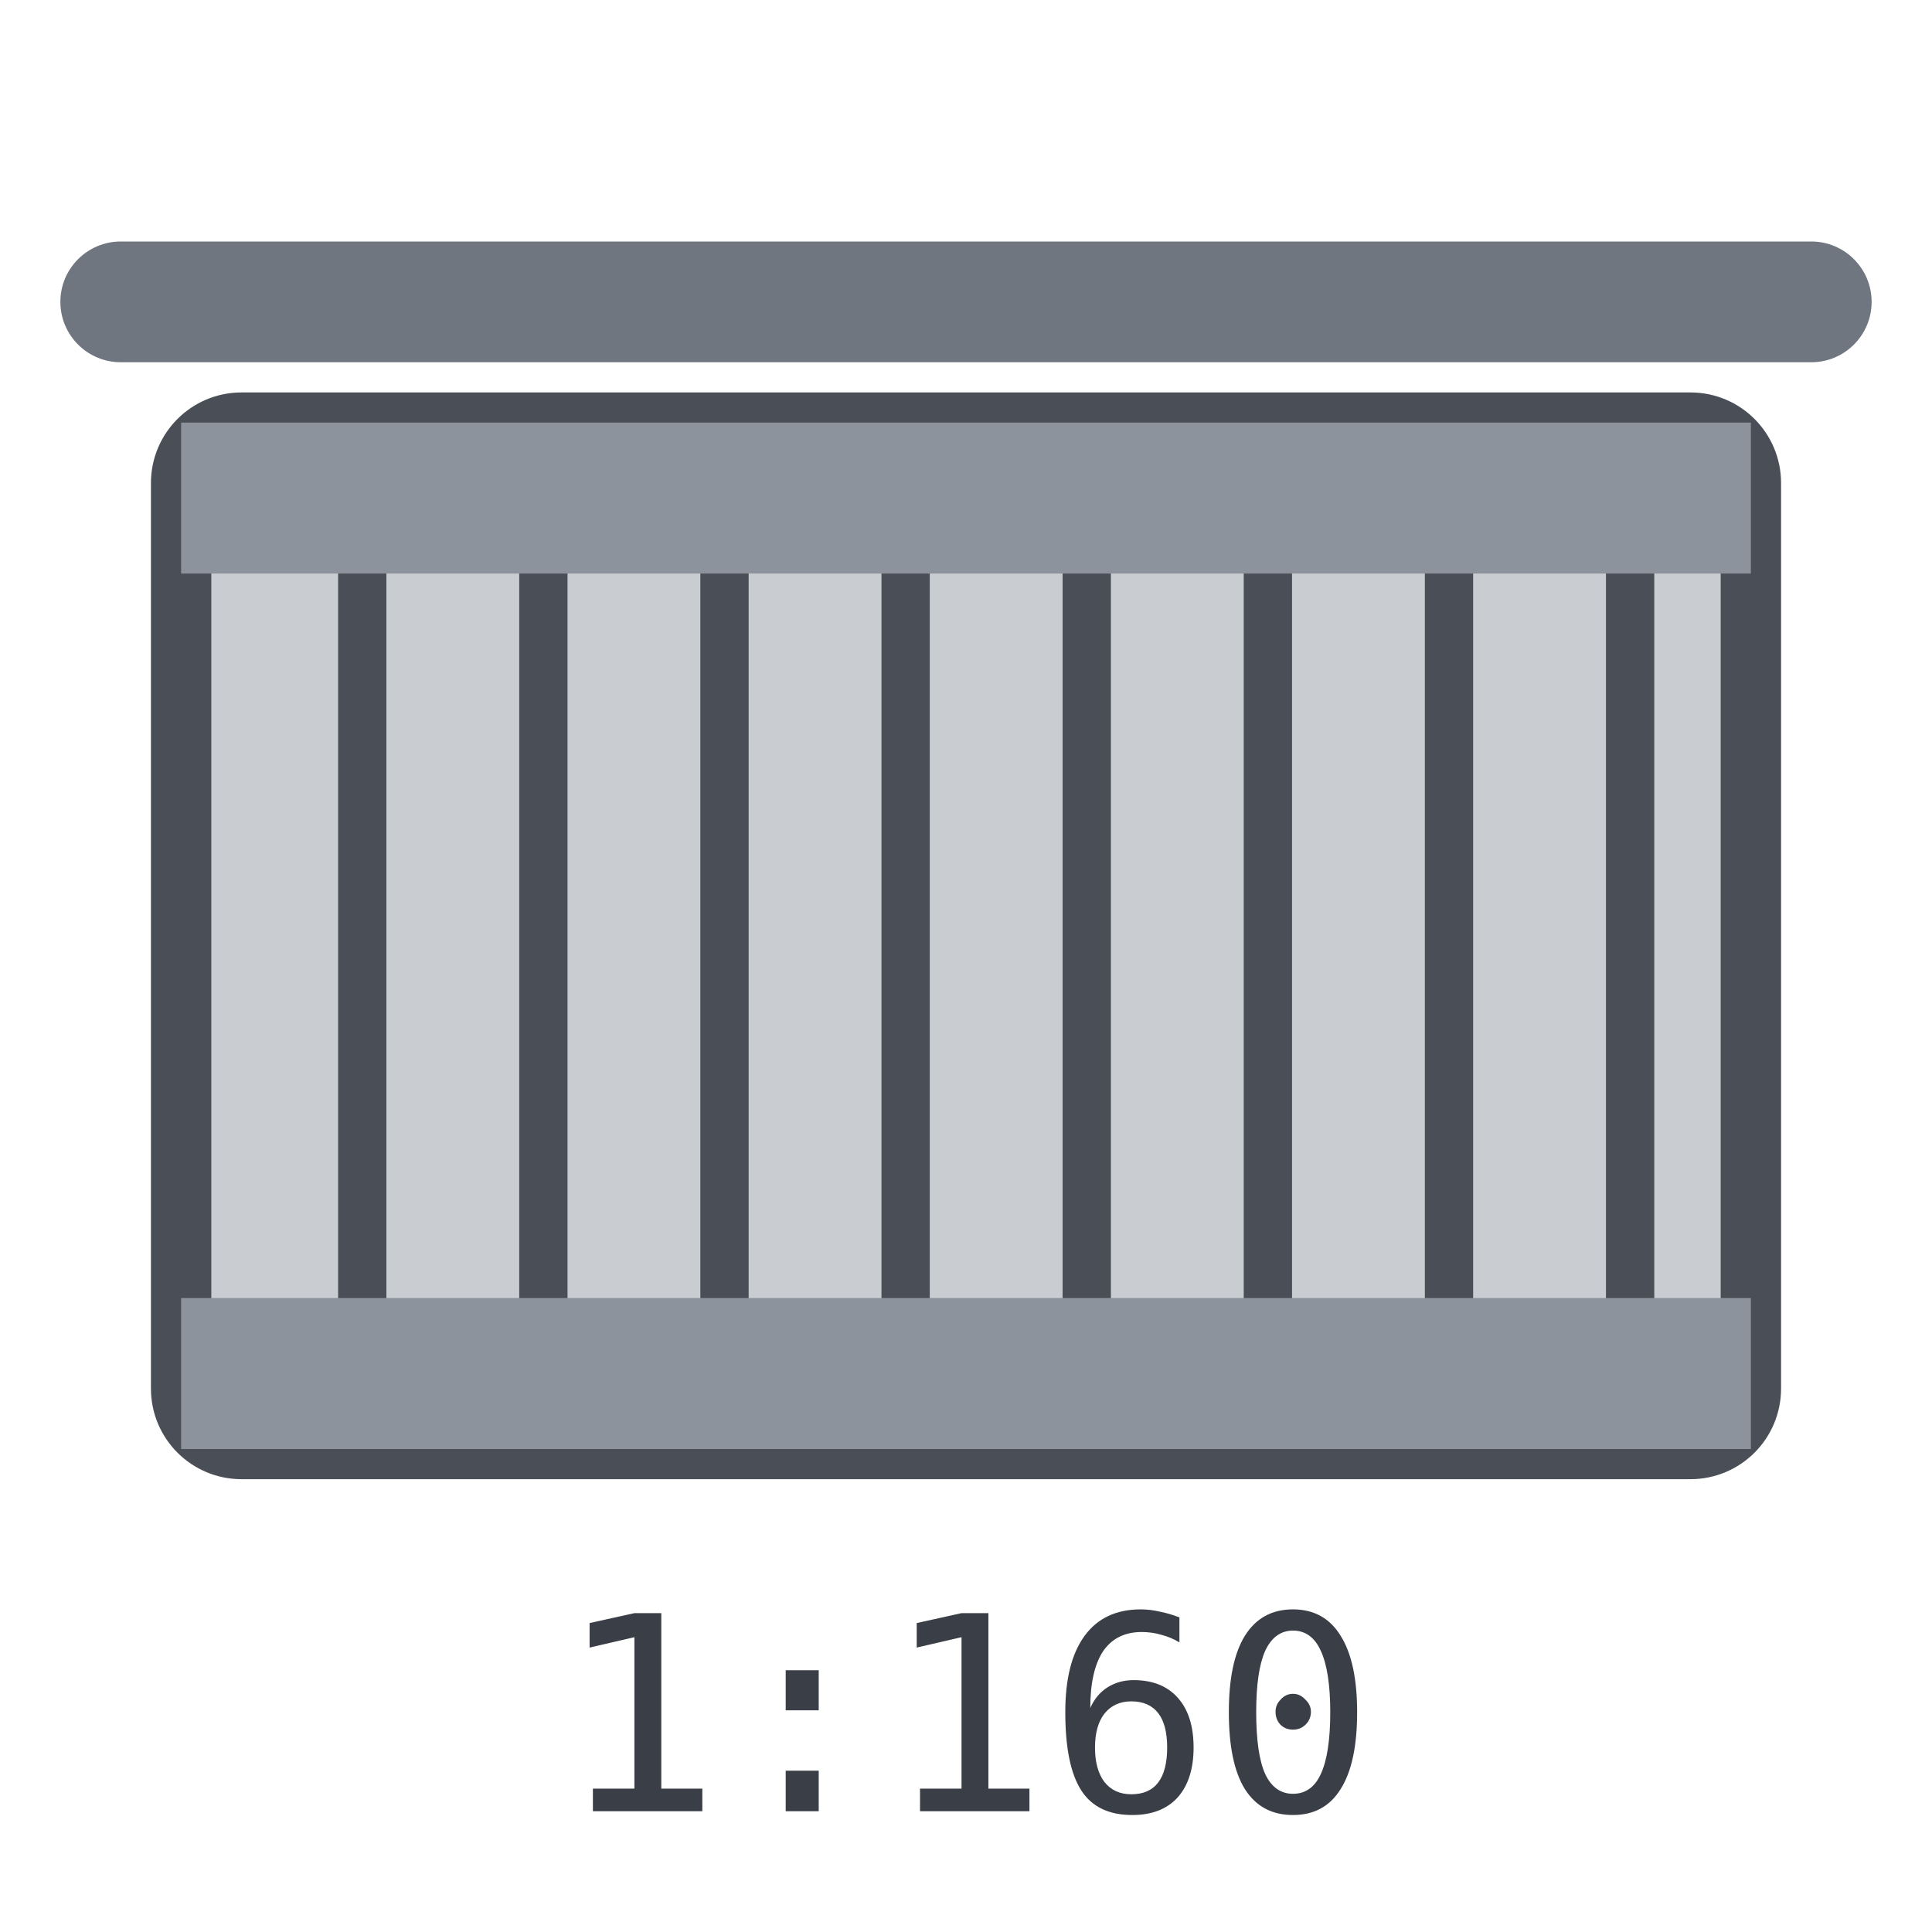
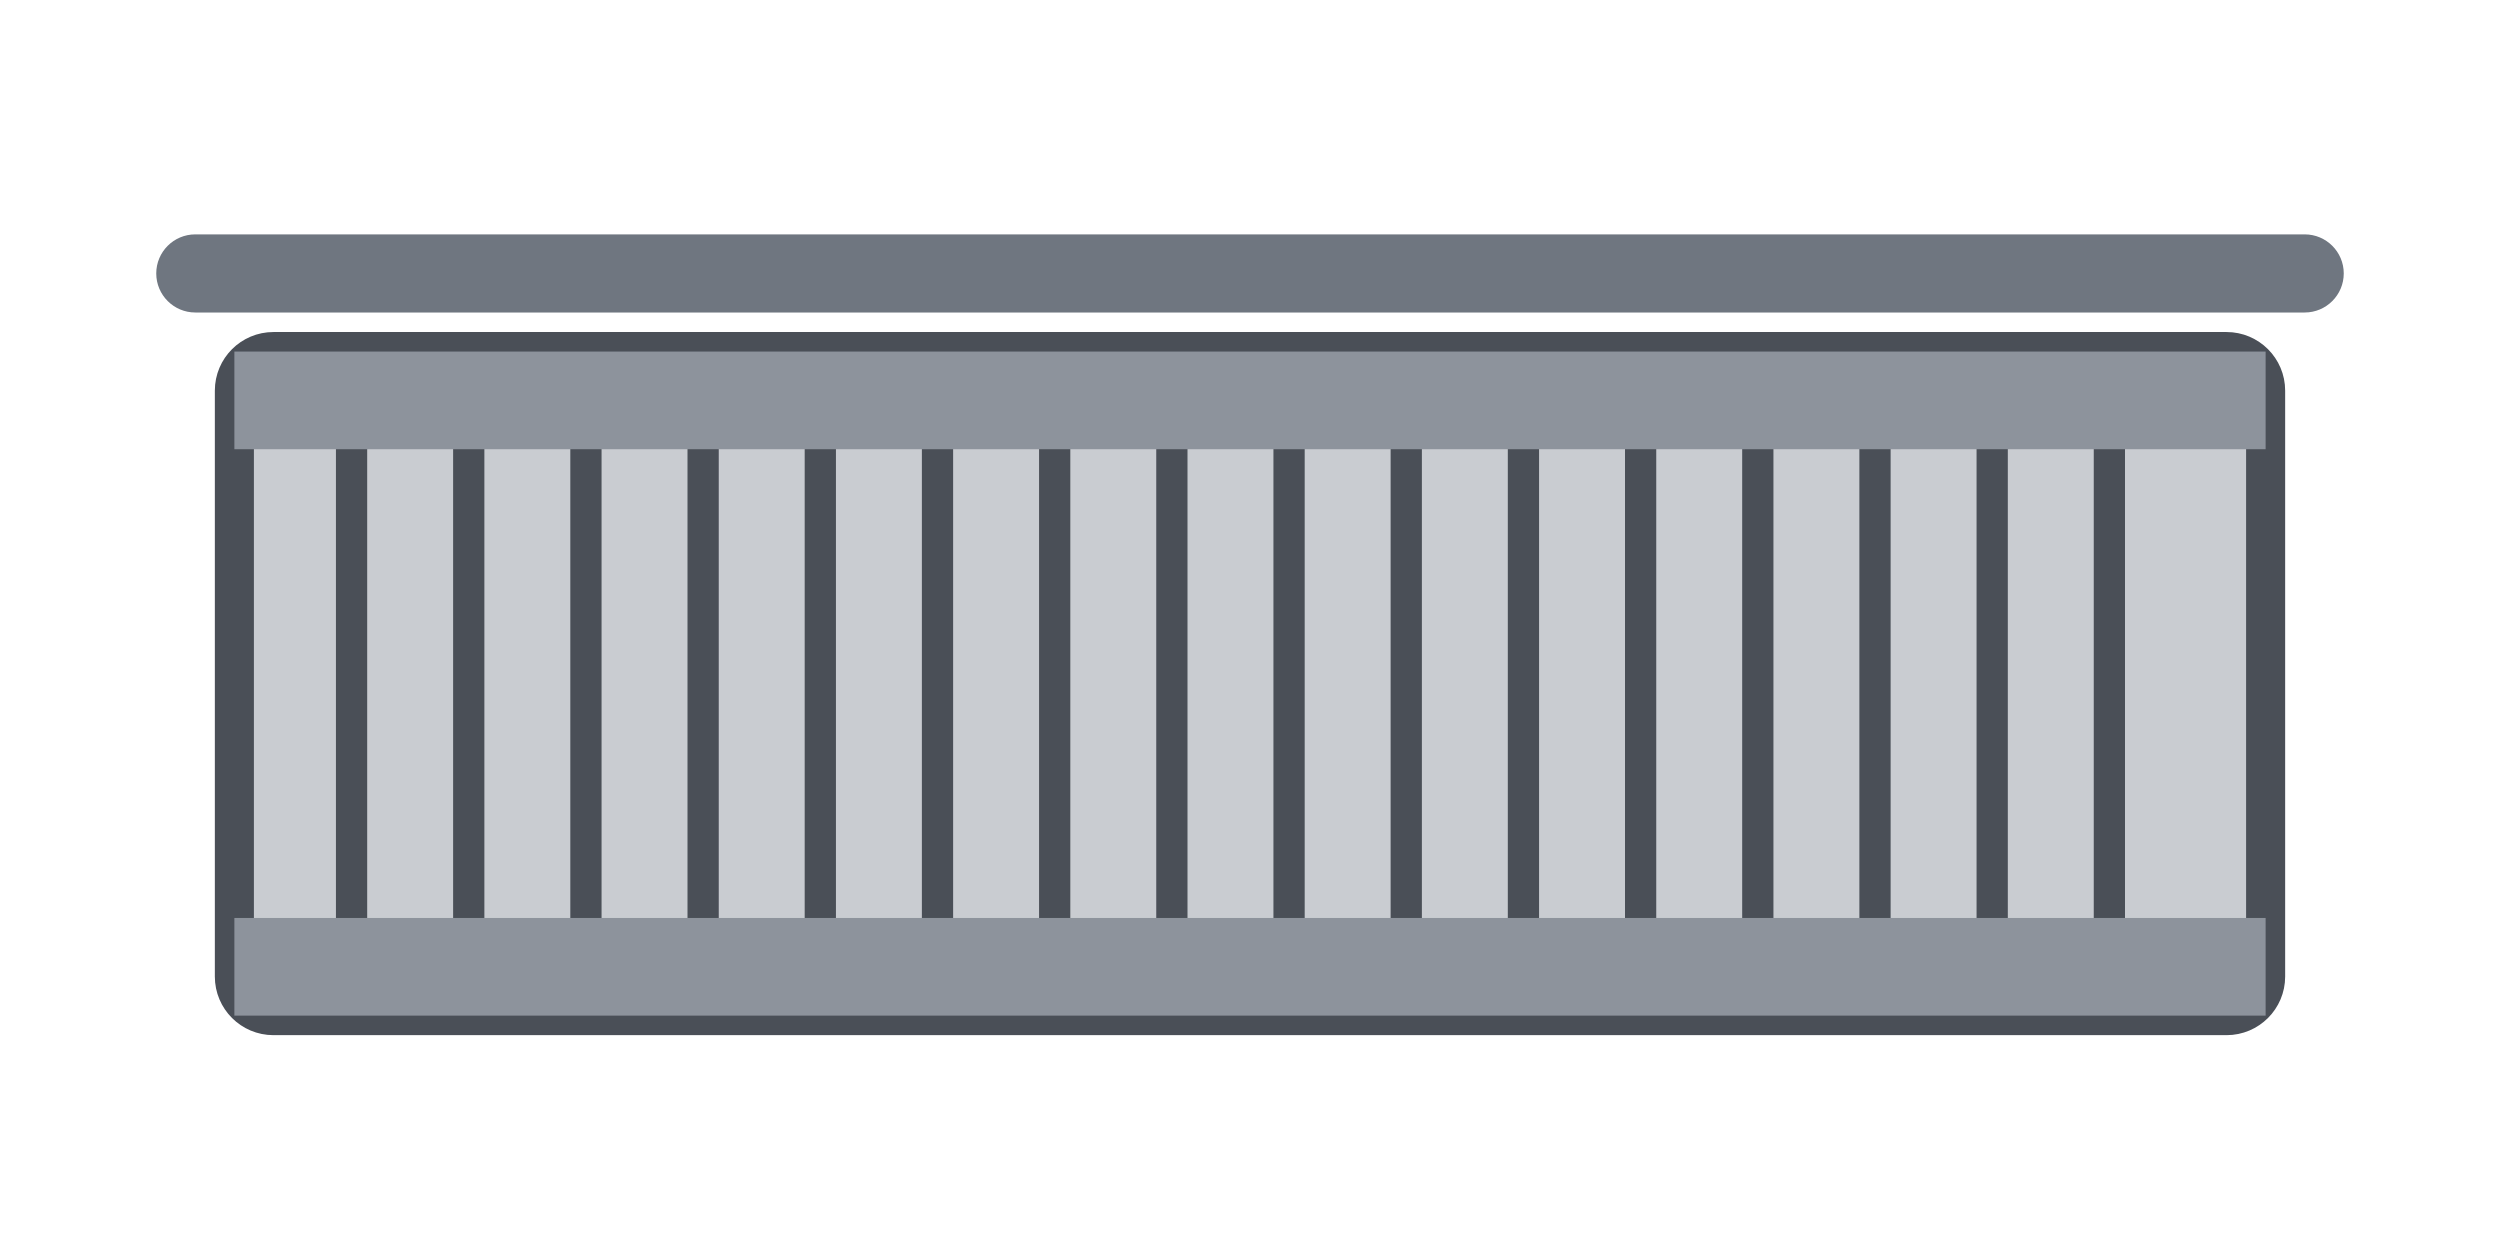
- <svg xmlns="http://www.w3.org/2000/svg" viewBox="0 0 64 64" width="64" height="64">
-   <rect x="6" y="14" width="52" height="34" rx="2" fill="#c9ccd1" stroke="#4a4f57" stroke-width="2" />
+ <svg xmlns="http://www.w3.org/2000/svg" viewBox="0 0 128 64" width="128" height="64">
+   <rect x="12" y="18" width="104" height="34" rx="2" fill="#c9ccd1" stroke="#4a4f57" stroke-width="2" />
  <g stroke="#4a4f57" stroke-width="1.6">
-     <path d="M12 14 V48 M18 14 V48 M24 14 V48 M30 14 V48 M36 14 V48 M42 14 V48 M48 14 V48 M54 14 V48" />
+     <path d="M18 18 V52 M24 18 V52 M30 18 V52 M36 18 V52 M42 18 V52 M48 18 V52 M54 18 V52 M60 18 V52 M66 18 V52 M72 18 V52 M78 18 V52 M84 18 V52 M90 18 V52 M96 18 V52 M102 18 V52 M108 18 V52" />
  </g>
-   <rect x="6" y="14" width="52" height="5" fill="#8d939c" />
-   <rect x="6" y="43" width="52" height="5" fill="#8d939c" />
-   <rect x="2" y="8" width="60" height="4" rx="2" fill="#6f7680" />
-   <text x="32" y="60" font-family="monospace" font-size="9" text-anchor="middle" fill="#3a3f47">1:160</text>
+   <rect x="12" y="18" width="104" height="5" fill="#8d939c" />
+   <rect x="12" y="47" width="104" height="5" fill="#8d939c" />
+   <rect x="8" y="12" width="112" height="4" rx="2" fill="#6f7680" />
</svg>
